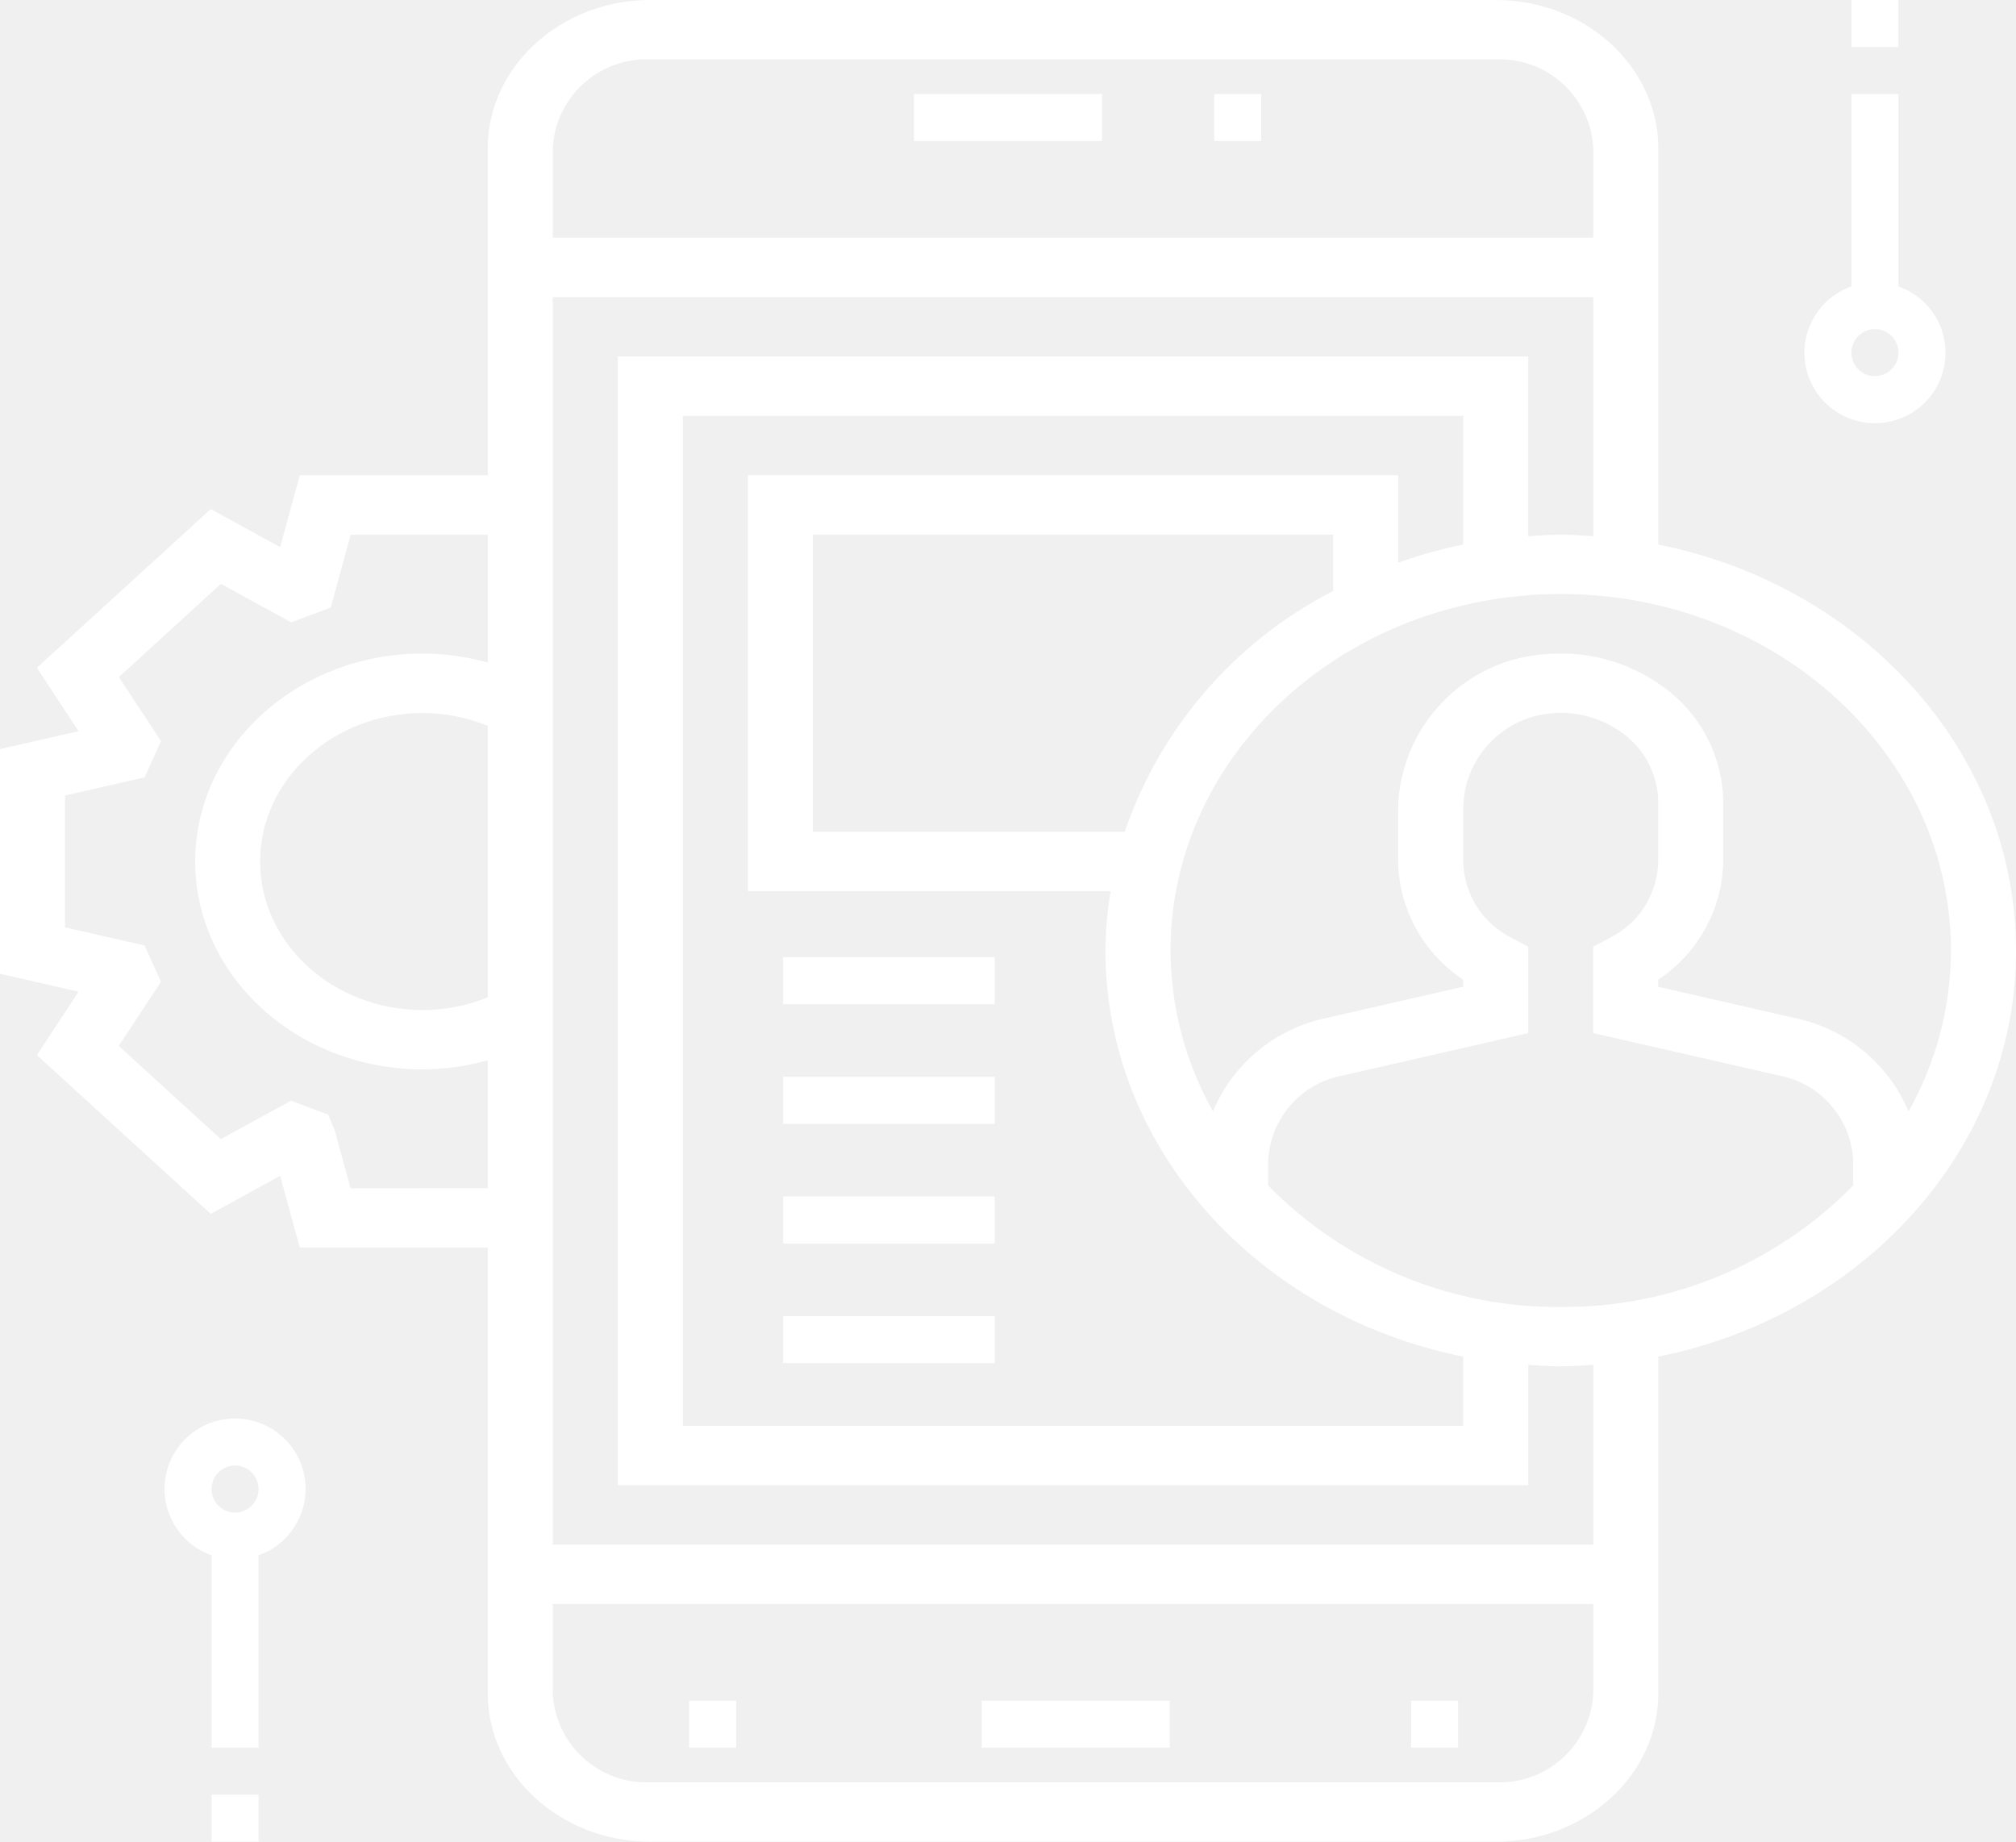
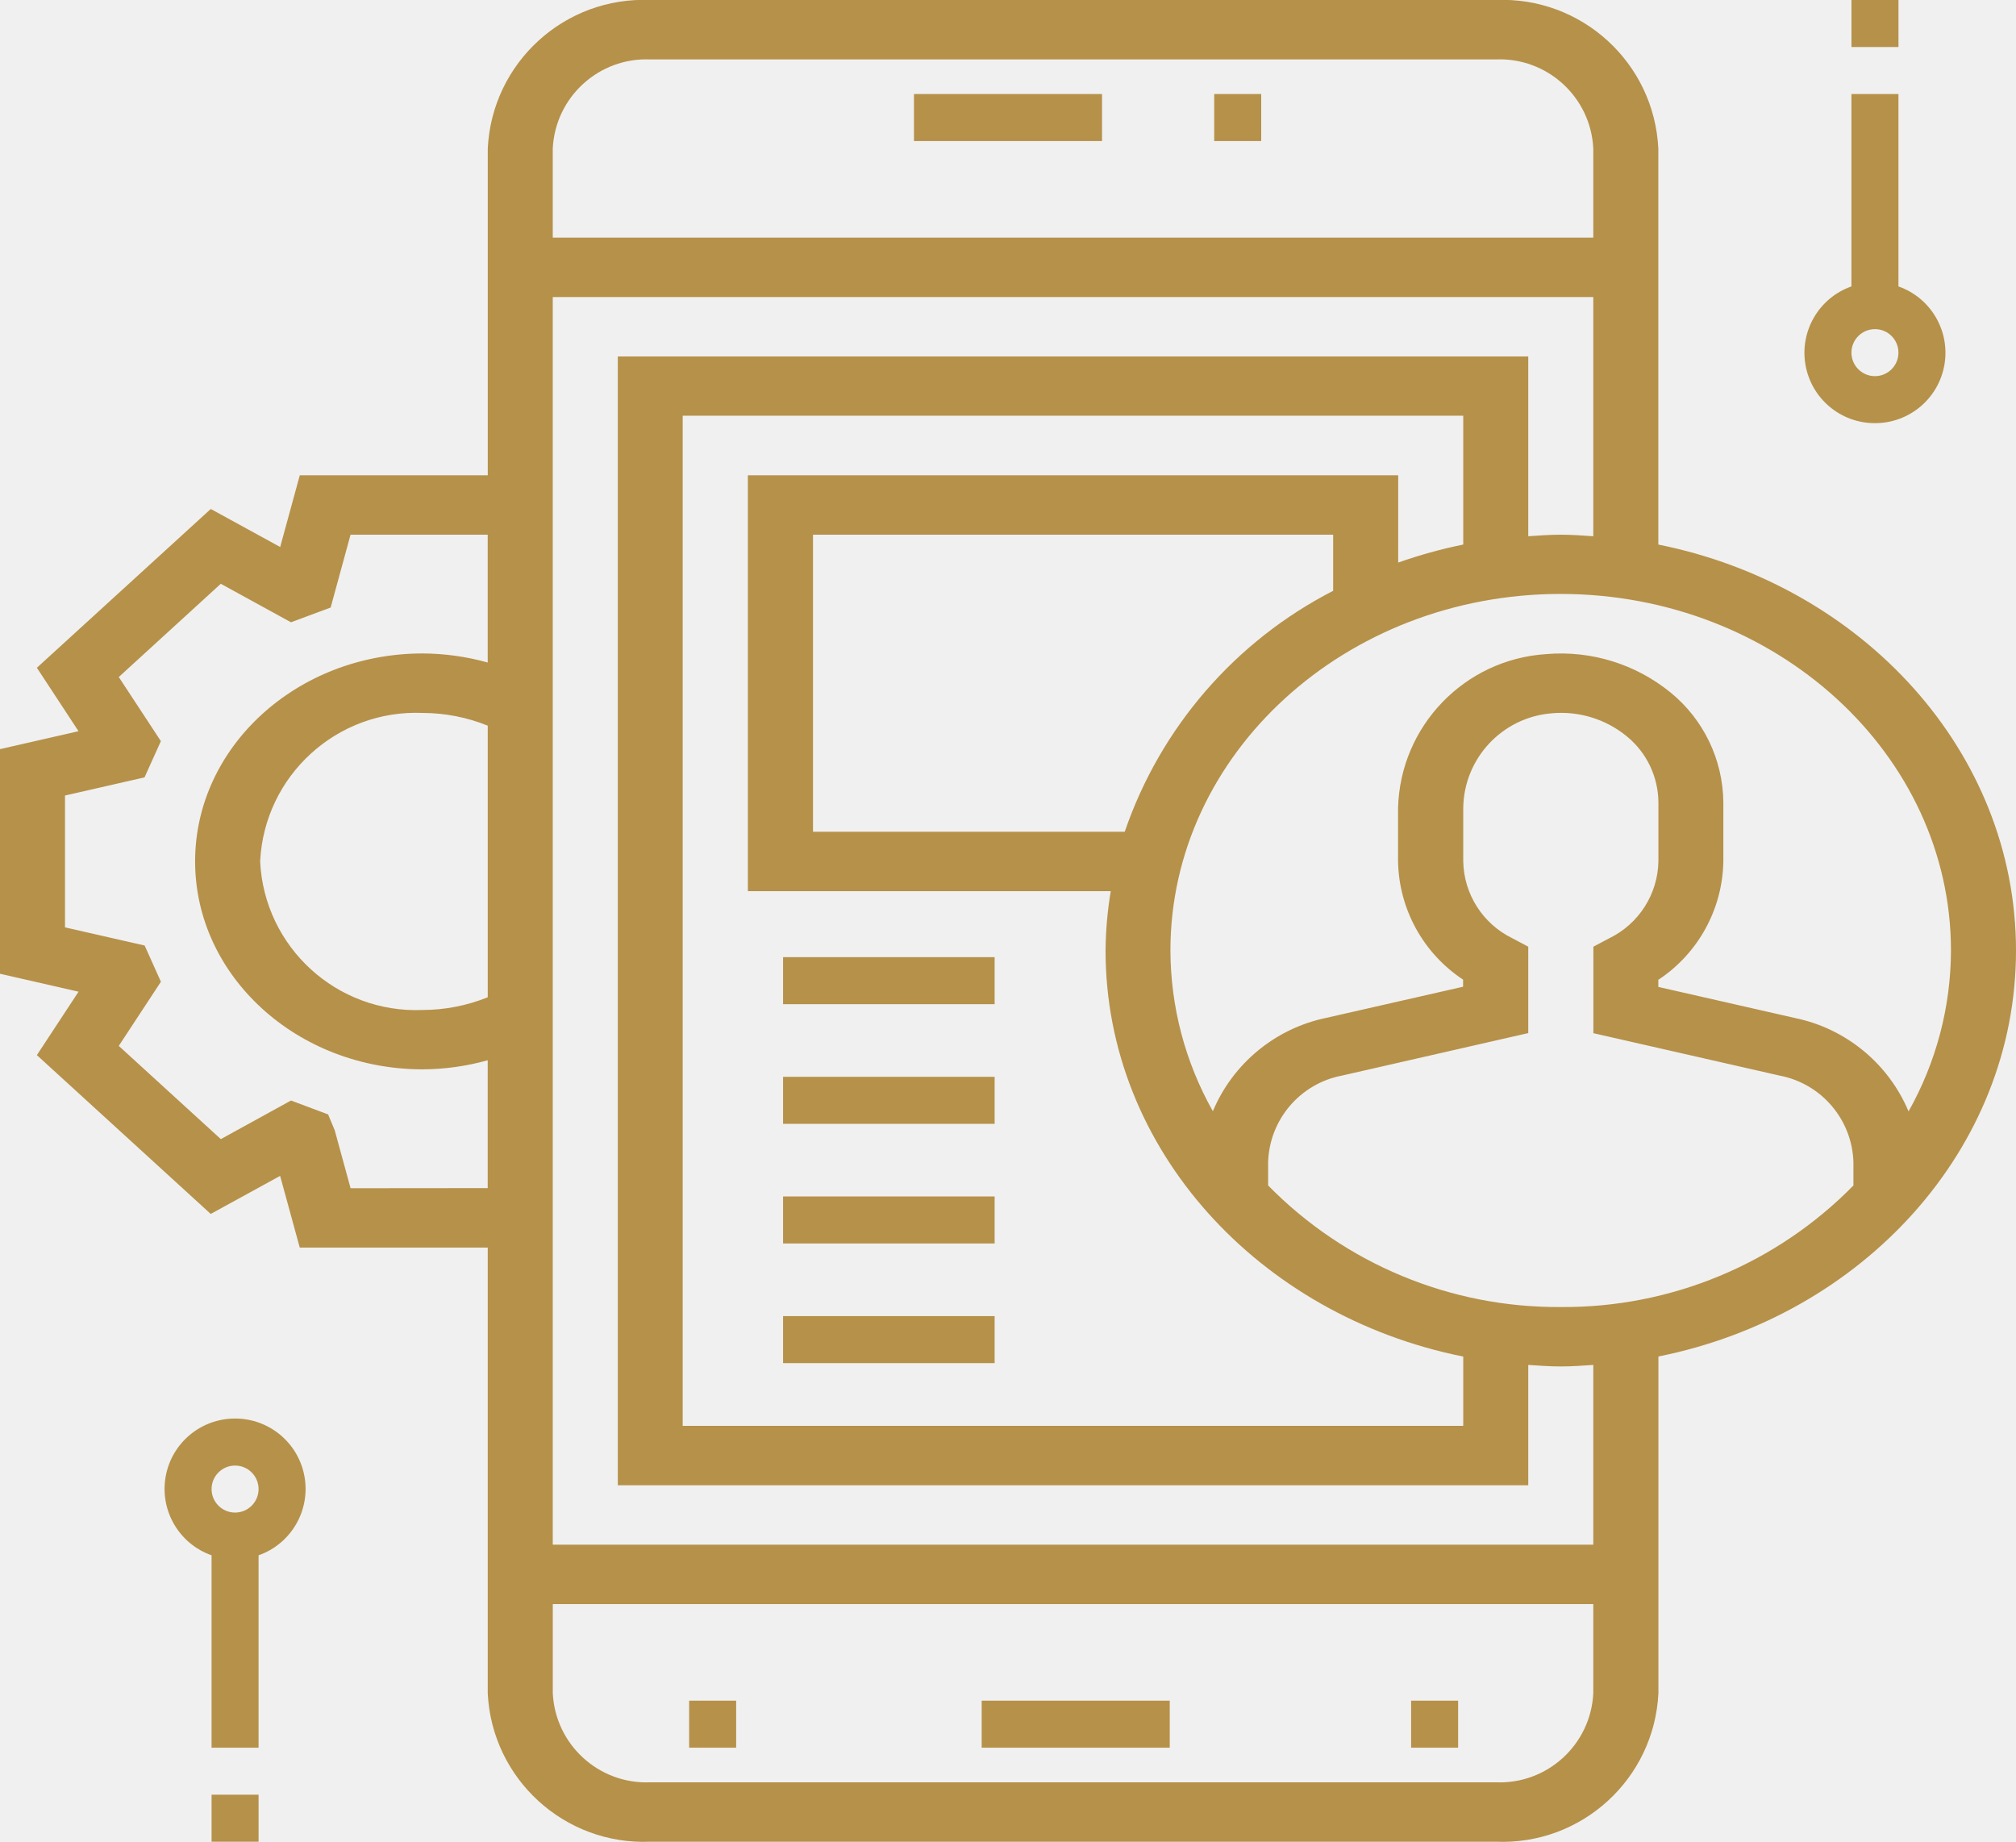
- <svg xmlns="http://www.w3.org/2000/svg" width="103.826" height="94.84" viewBox="0 0 103.826 94.84">
+ <svg xmlns="http://www.w3.org/2000/svg" width="64.671" height="59.075" viewBox="0 0 64.671 59.075">
  <g id="mobile-app" transform="translate(-1 -1)">
-     <path id="Path_26" data-name="Path 26" d="M104.826,49.95c0-10.232-7.9-18.8-18.421-20.908V8.648C86.4,4.431,82.649,1,78.032,1H34.492c-4.617,0-8.373,3.431-8.373,7.648V25.475H16.438l-1.01,3.7-3.574-1.96L2.9,35.387l2.145,3.267L1,39.577V51.145l4.046.922L2.9,55.334l8.954,8.178,3.574-1.96,1.011,3.694h9.681V88.192c0,4.217,3.756,7.648,8.373,7.648h43.54c4.617,0,8.373-3.431,8.373-7.648V70.858c10.52-2.108,18.421-10.676,18.421-20.908Zm-3.349,0a16.959,16.959,0,0,1-2.185,8.282,8.127,8.127,0,0,0-5.831-4.8L86.4,51.815v-.366a7.458,7.458,0,0,0,3.349-6.087V42.3a7.388,7.388,0,0,0-2.716-5.64,8.928,8.928,0,0,0-6.4-1.979,8.155,8.155,0,0,0-7.63,7.934v2.743a7.458,7.458,0,0,0,3.349,6.087v.366L69.3,53.425a8.127,8.127,0,0,0-5.831,4.8,16.948,16.948,0,0,1-2.185-8.28c0-10.122,9.014-18.356,20.1-18.356S101.476,39.828,101.476,49.95ZM76.357,29.042a24.918,24.918,0,0,0-3.349.929v-4.5H39.516V46.891H58.2a19.442,19.442,0,0,0-.268,3.059c0,10.232,7.9,18.8,18.421,20.908v3.567H36.167V22.416H76.357ZM58.925,43.831H42.865v-15.3H69.659v2.9A21.944,21.944,0,0,0,58.925,43.831ZM34.492,4.059h43.54a4.827,4.827,0,0,1,5.024,4.589v4.589H29.468V8.648A4.827,4.827,0,0,1,34.492,4.059Zm-8.373,48.3a8.992,8.992,0,0,1-3.349.655c-4.617,0-8.373-3.431-8.373-7.648s3.756-7.648,8.373-7.648a8.992,8.992,0,0,1,3.349.655Zm-7.065,9.833-.816-2.981-.34-.818-1.912-.71L12.372,59.66l-5.255-4.8,2.17-3.3L8.45,49.69l-4.1-.935V41.966l4.1-.935.842-1.866-2.17-3.3,5.255-4.8,3.614,1.982,2.043-.759,1.025-3.751h7.065V35.12a12.663,12.663,0,0,0-3.349-.467c-6.464,0-11.722,4.8-11.722,10.708S16.306,56.069,22.77,56.069a12.663,12.663,0,0,0,3.349-.467v6.585ZM78.032,92.781H34.492a4.827,4.827,0,0,1-5.024-4.589V83.6H83.056v4.589A4.827,4.827,0,0,1,78.032,92.781Zm5.024-12.237H29.468V16.3H83.056V28.612c-.556-.037-1.109-.078-1.675-.078s-1.119.041-1.675.078V19.356H32.818V77.484H79.707v-6.2c.556.037,1.109.078,1.675.078s1.119-.041,1.675-.078ZM81.381,68.306A20.89,20.89,0,0,1,66.31,62.051V60.846a4.684,4.684,0,0,1,3.8-4.453L79.707,54.2V49.751l-.832-.442a4.487,4.487,0,0,1-2.517-3.948V42.618a4.956,4.956,0,0,1,4.57-4.887,5.319,5.319,0,0,1,3.848,1.187A4.432,4.432,0,0,1,86.4,42.3v3.059a4.487,4.487,0,0,1-2.517,3.948l-.832.442V54.2l9.592,2.189a4.684,4.684,0,0,1,3.8,4.453v1.205A20.89,20.89,0,0,1,81.381,68.306Z" transform="translate(0 0)" fill="#fff" />
-     <path id="Path_27" data-name="Path 27" d="M38,5h2.421V7.421H38Z" transform="translate(25.533 0.842)" fill="#fff" />
-     <path id="Path_28" data-name="Path 28" d="M28,5h9.685V7.421H28Z" transform="translate(20.07 0.842)" fill="#fff" />
-     <path id="Path_29" data-name="Path 29" d="M30,57h9.685v2.421H30Z" transform="translate(21.557 31.577)" fill="#fff" />
-     <path id="Path_30" data-name="Path 30" d="M44,57h2.421v2.421H44Z" transform="translate(29.673 31.577)" fill="#fff" />
-     <path id="Path_31" data-name="Path 31" d="M22,57h2.421v2.421H22Z" transform="translate(14.492 31.577)" fill="#fff" />
-     <path id="Path_32" data-name="Path 32" d="M24,33H34.9v2.421H24Z" transform="translate(17.328 17.29)" fill="#fff" />
-     <path id="Path_33" data-name="Path 33" d="M24,37H34.9v2.421H24Z" transform="translate(17.328 19.452)" fill="#fff" />
-     <path id="Path_34" data-name="Path 34" d="M24,41H34.9v2.421H24Z" transform="translate(17.328 21.613)" fill="#fff" />
-     <path id="Path_35" data-name="Path 35" d="M24,45H34.9v2.421H24Z" transform="translate(17.328 23.774)" fill="#fff" />
-     <path id="Path_36" data-name="Path 36" d="M57.632,21.949a3.623,3.623,0,0,0,1.211-7.041V5H56.421v9.908a3.623,3.623,0,0,0,1.211,7.041Zm0-4.842a1.211,1.211,0,1,1-1.211,1.211A1.212,1.212,0,0,1,57.632,17.106Z" transform="translate(39.93 0.842)" fill="#fff" />
-     <path id="Path_37" data-name="Path 37" d="M56,1h2.421V3.421H56Z" transform="translate(40.351)" fill="#fff" />
-     <path id="Path_38" data-name="Path 38" d="M11.632,45a3.623,3.623,0,0,0-1.211,7.041v9.908h2.421V52.041A3.623,3.623,0,0,0,11.632,45Zm0,4.842a1.211,1.211,0,1,1,1.211-1.211A1.212,1.212,0,0,1,11.632,49.842Z" transform="translate(1.474 29.049)" fill="#fff" />
-     <path id="Path_39" data-name="Path 39" d="M10,61h2.421v2.421H10Z" transform="translate(1.896 32.419)" fill="#fff" />
+     <path id="Path_26" data-name="Path 26" d="M65.671,31.49c0-6.373-4.921-11.71-11.474-13.023V5.764A5.011,5.011,0,0,0,48.982,1H21.862a5.011,5.011,0,0,0-5.215,4.764V16.245h-6.03l-.629,2.3L7.761,17.326,2.183,22.419l1.336,2.035L1,25.029v7.205l2.52.575L2.183,34.844,7.76,39.938l2.226-1.221.63,2.3h6.03V55.31a5.011,5.011,0,0,0,5.215,4.764h27.12A5.011,5.011,0,0,0,54.2,55.31v-10.8C60.75,43.2,65.671,37.863,65.671,31.49Zm-2.086,0a10.563,10.563,0,0,1-1.361,5.159,5.062,5.062,0,0,0-3.632-2.993l-4.395-1v-.228a4.645,4.645,0,0,0,2.086-3.791V26.727a4.6,4.6,0,0,0-1.692-3.513A5.561,5.561,0,0,0,50.6,21.981a5.08,5.08,0,0,0-4.752,4.942v1.708a4.645,4.645,0,0,0,2.086,3.791v.228l-4.395,1a5.062,5.062,0,0,0-3.632,2.993,10.557,10.557,0,0,1-1.361-5.158c0-6.3,5.615-11.434,12.517-11.434S63.585,25.185,63.585,31.49ZM47.939,18.467a15.521,15.521,0,0,0-2.086.578v-2.8H24.991V29.584H36.632a12.11,12.11,0,0,0-.167,1.906c0,6.373,4.921,11.71,11.474,13.023v2.222H22.9v-32.4H47.939ZM37.08,27.679h-10V18.151H43.766v1.8A13.669,13.669,0,0,0,37.08,27.679ZM21.862,2.906h27.12a3.007,3.007,0,0,1,3.129,2.858V8.622H18.732V5.764A3.007,3.007,0,0,1,21.862,2.906ZM16.646,32.988a5.6,5.6,0,0,1-2.086.408,5.011,5.011,0,0,1-5.215-4.764,5.011,5.011,0,0,1,5.215-4.764,5.6,5.6,0,0,1,2.086.408Zm-4.4,6.125-.508-1.857-.212-.51L10.335,36.3,8.084,37.538,4.81,34.548,6.162,32.49l-.522-1.162-2.555-.582V26.517l2.551-.582.525-1.162L4.81,22.716l3.273-2.991,2.251,1.235,1.273-.473.638-2.336h4.4v4.1a7.887,7.887,0,0,0-2.086-.291c-4.026,0-7.3,2.993-7.3,6.67s3.275,6.67,7.3,6.67a7.887,7.887,0,0,0,2.086-.291v4.1ZM48.982,58.169H21.862a3.007,3.007,0,0,1-3.129-2.858V52.452H52.111V55.31A3.007,3.007,0,0,1,48.982,58.169Zm3.129-7.623H18.732V10.528H52.111V18.2c-.346-.023-.691-.049-1.043-.049s-.7.026-1.043.049V12.434H20.819V48.641H50.025v-3.86c.346.023.691.049,1.043.049s.7-.026,1.043-.049Zm-1.043-7.622a13.012,13.012,0,0,1-9.388-3.9v-.751A2.918,2.918,0,0,1,44.05,35.5l5.975-1.363V31.366l-.518-.275a2.8,2.8,0,0,1-1.568-2.459V26.923a3.087,3.087,0,0,1,2.847-3.044,3.313,3.313,0,0,1,2.4.739A2.761,2.761,0,0,1,54.2,26.726v1.906a2.8,2.8,0,0,1-1.568,2.459l-.518.275V34.14L58.086,35.5a2.918,2.918,0,0,1,2.37,2.774v.751A13.012,13.012,0,0,1,51.068,42.924Z" transform="translate(0 0)" fill="#b69149" />
+     <path id="Path_27" data-name="Path 27" d="M38,5h1.508V6.508H38Z" transform="translate(1.95 -0.984)" fill="#b69149" />
+     <path id="Path_28" data-name="Path 28" d="M28,5h6.033V6.508H28Z" transform="translate(2.319 -0.984)" fill="#b69149" />
+     <path id="Path_29" data-name="Path 29" d="M30,57h6.033v1.508H30Z" transform="translate(2.491 -1.45)" fill="#b69149" />
+     <path id="Path_30" data-name="Path 30" d="M44,57h1.508v1.508H44Z" transform="translate(2.267 -1.45)" fill="#b69149" />
+     <path id="Path_31" data-name="Path 31" d="M22,57h1.508v1.508H22Z" transform="translate(1.107 -1.45)" fill="#b69149" />
+     <path id="Path_32" data-name="Path 32" d="M24,33h6.787v1.508H24Z" transform="translate(2.12 -1.298)" fill="#b69149" />
+     <path id="Path_33" data-name="Path 33" d="M24,37h6.787v1.508H24Z" transform="translate(2.12 -1.46)" fill="#b69149" />
+     <path id="Path_34" data-name="Path 34" d="M24,41h6.787v1.508H24Z" transform="translate(2.12 -1.623)" fill="#b69149" />
+     <path id="Path_35" data-name="Path 35" d="M24,45h6.787v1.508H24Z" transform="translate(2.12 -1.785)" fill="#b69149" />
+     <path id="Path_36" data-name="Path 36" d="M56.262,15.557a2.257,2.257,0,0,0,.754-4.386V5H55.508v6.171a2.257,2.257,0,0,0,.754,4.386Zm0-3.016a.754.754,0,1,1-.754.754A.755.755,0,0,1,56.262,12.541Z" transform="translate(4.884 -0.984)" fill="#b69149" />
+     <path id="Path_37" data-name="Path 37" d="M56,1h1.508V2.508H56Z" transform="translate(4.393)" fill="#b69149" />
+     <path id="Path_38" data-name="Path 38" d="M10.262,45a2.257,2.257,0,0,0-.754,4.386v6.171h1.508V49.386A2.257,2.257,0,0,0,10.262,45Zm0,3.016a.754.754,0,1,1,.754-.754A.755.755,0,0,1,10.262,48.016Z" transform="translate(-1.721 1.501)" fill="#b69149" />
+     <path id="Path_39" data-name="Path 39" d="M10,61h1.508v1.508H10Z" transform="translate(-2.213 -2.434)" fill="#b69149" />
  </g>
</svg>
